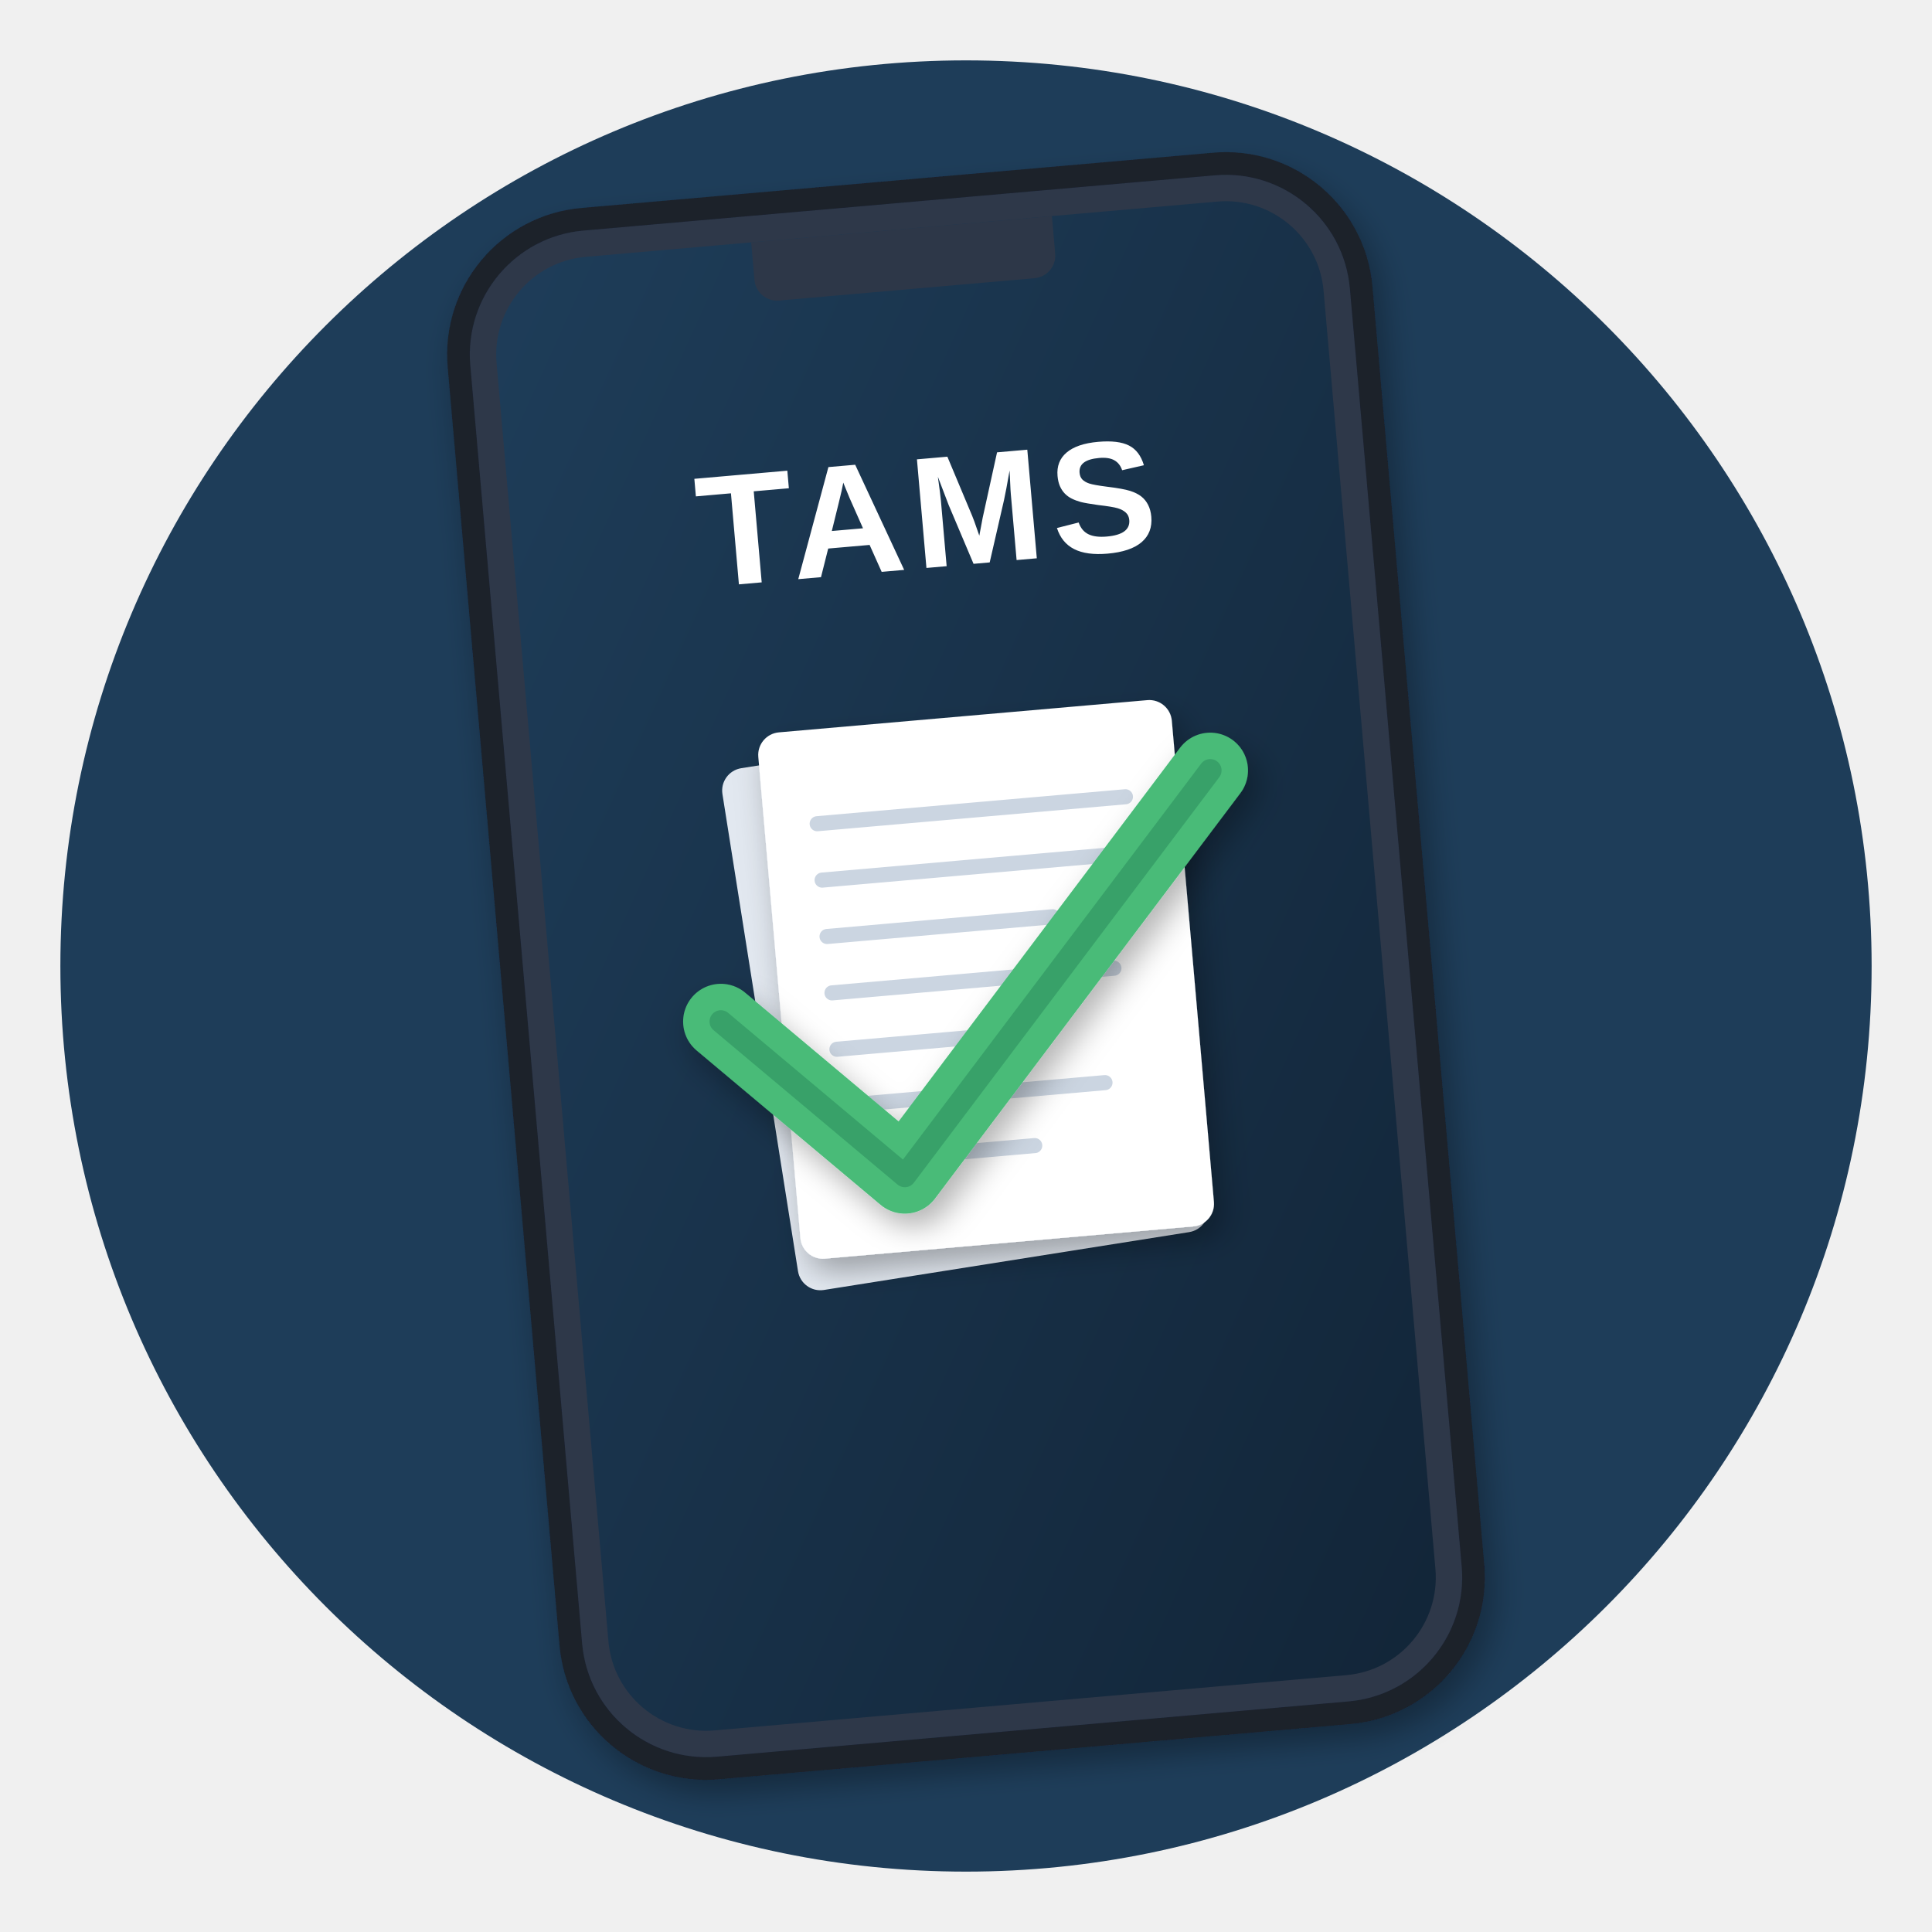
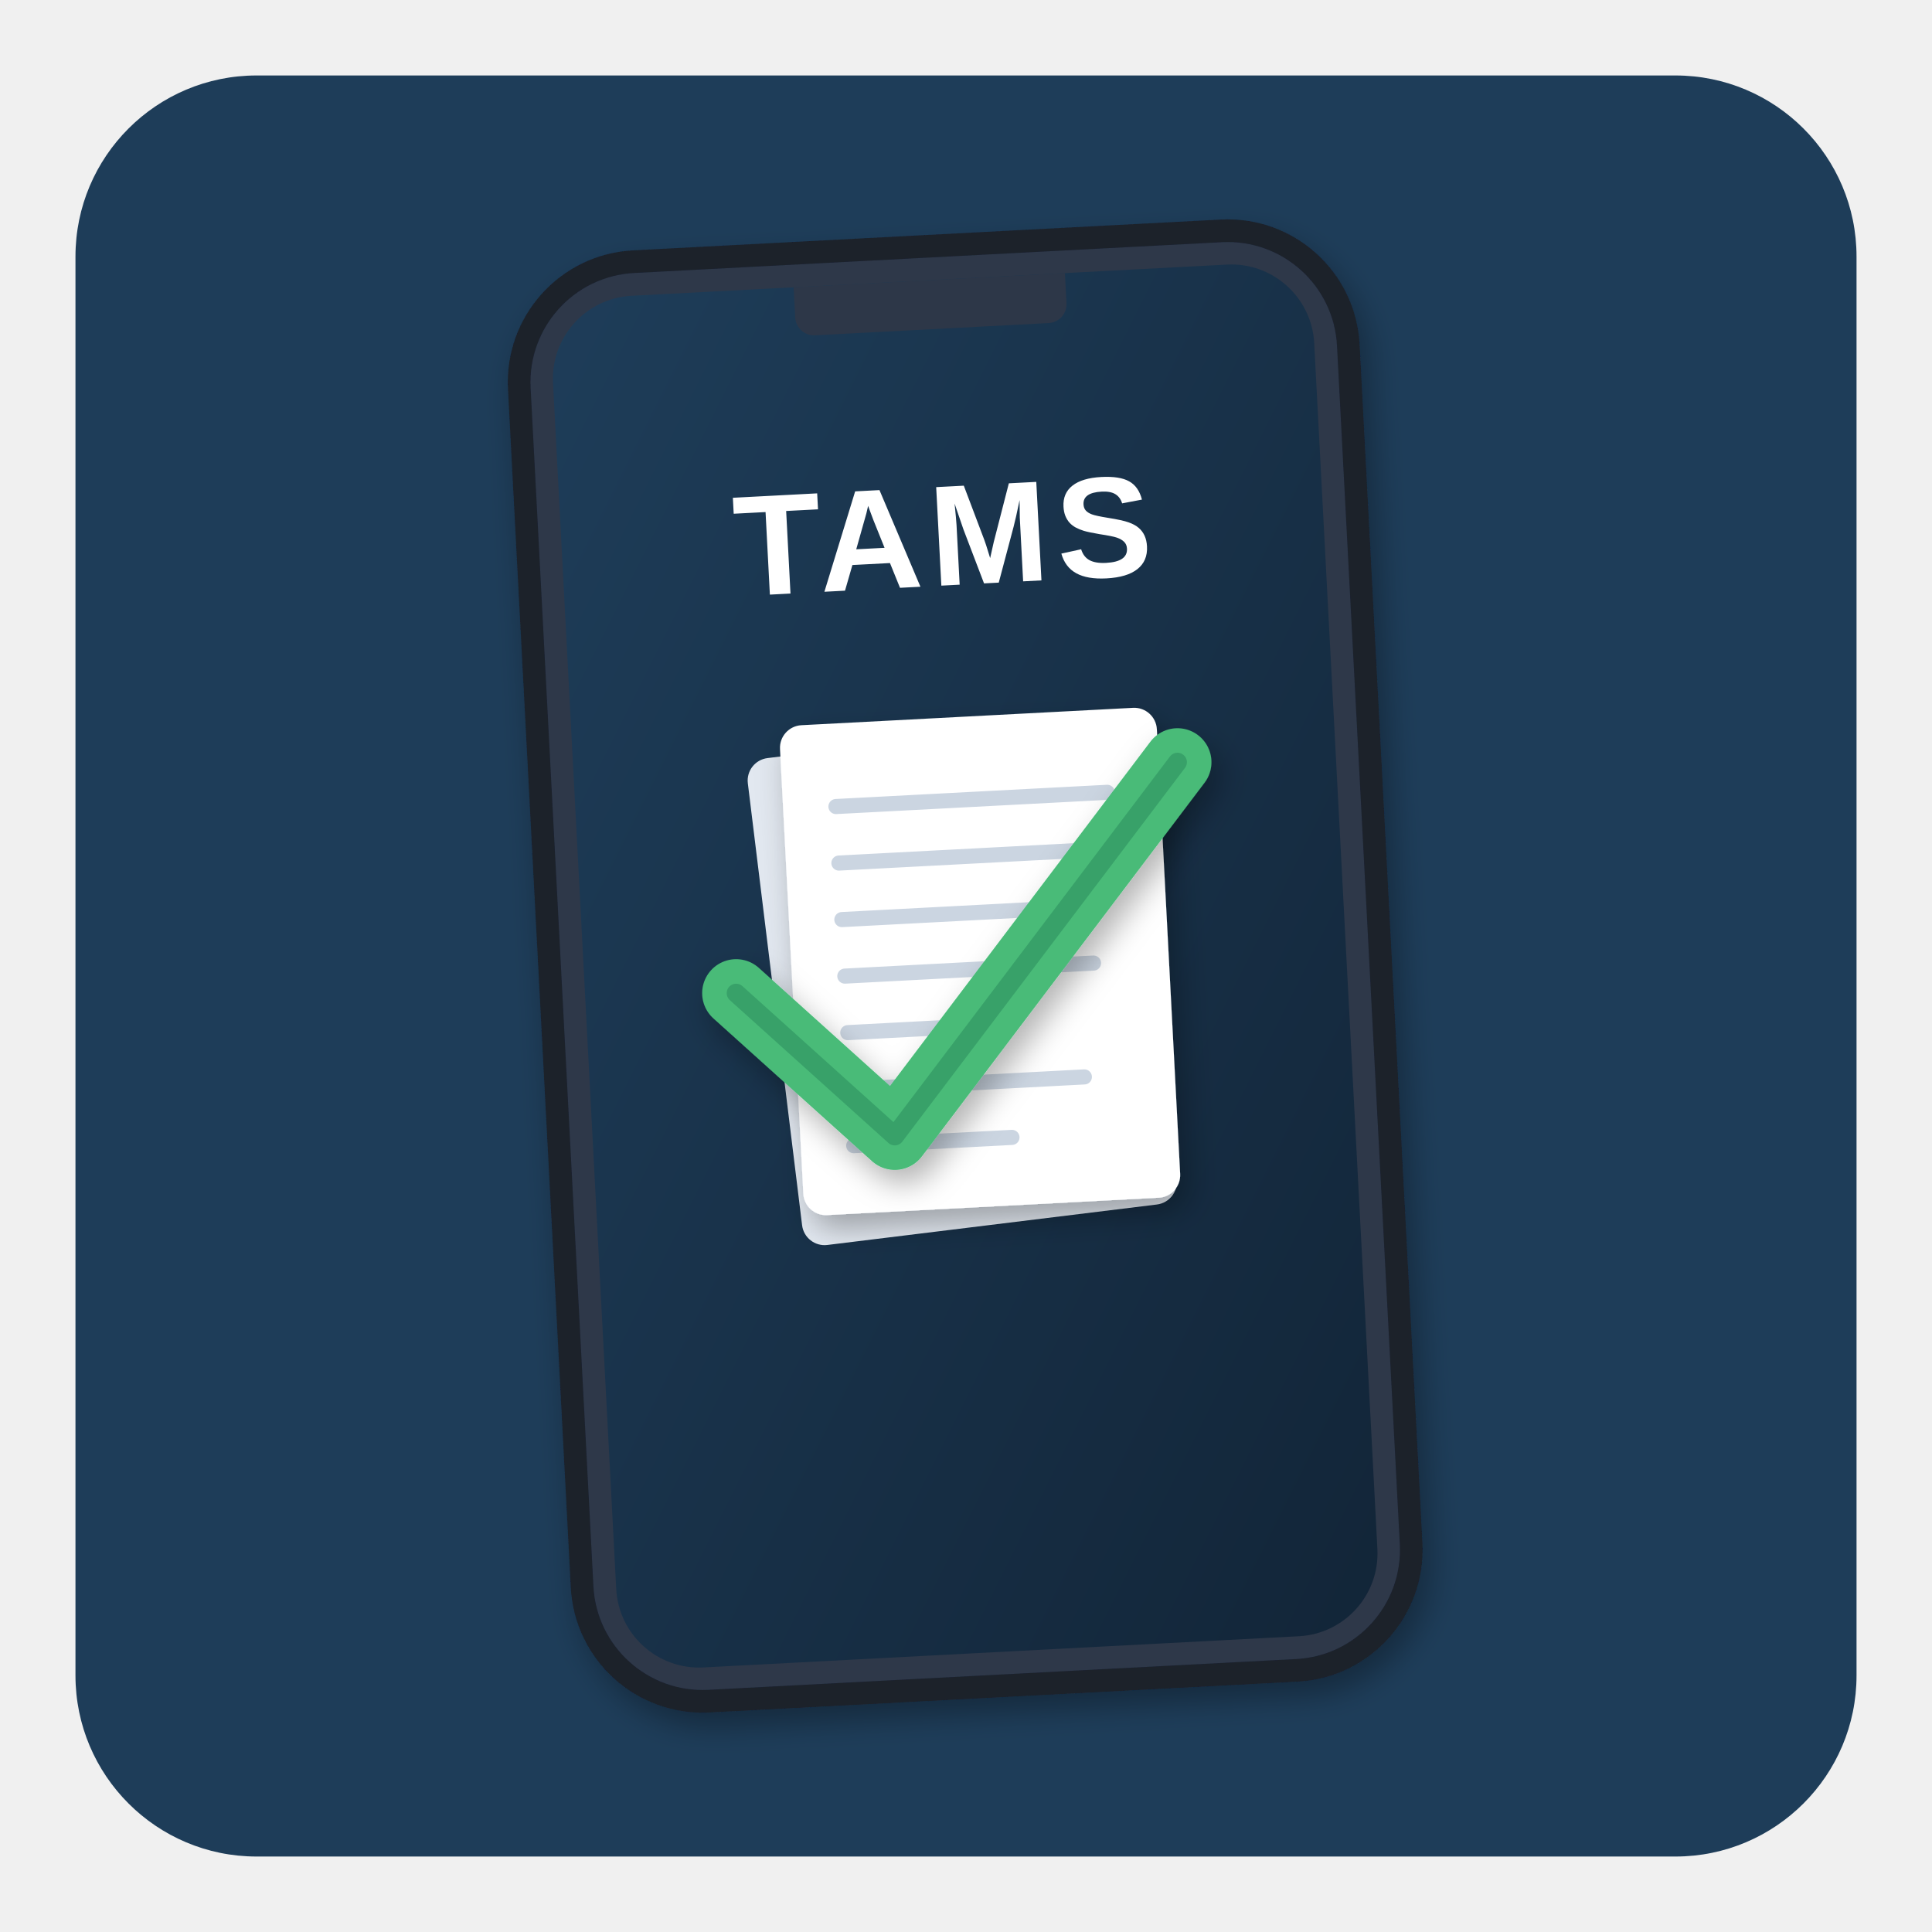
<svg xmlns="http://www.w3.org/2000/svg" viewBox="0 0 512 512" width="100%" height="100%">
  <defs>
    <linearGradient id="phoneBg" x1="0%" y1="0%" x2="100%" y2="100%">
      <stop offset="0%" stop-color="#1e3d59" />
      <stop offset="100%" stop-color="#122538" />
    </linearGradient>
    <filter id="dropShadow" x="-10%" y="-10%" width="130%" height="130%">
      <feDropShadow dx="2" dy="4" stdDeviation="4" flood-opacity="0.3" />
    </filter>
  </defs>
-   <circle cx="256" cy="256" r="240" fill="#1e3d59" />
-   <g transform="rotate(-5, 256, 256)">
-     <rect x="136" y="50" width="240" height="412" rx="36" ry="36" fill="#2d3748" stroke="#1a202c" stroke-width="6" filter="url(#dropShadow)" />
-     <rect x="146" y="60" width="220" height="392" rx="26" ry="26" fill="url(#phoneBg)" />
-     <path d="M 216 60 L 216 70 A 6 6 0 0 0 222 76 L 290 76 A 6 6 0 0 0 296 70 L 296 60 Z" fill="#2d3748" />
-     <text x="256" y="150" font-family="Arial, Helvetica, sans-serif" font-weight="900" font-size="42" fill="#ffffff" text-anchor="middle" letter-spacing="2">TAMS</text>
-     <rect x="200" y="195" width="110" height="140" rx="6" fill="#e2e8f0" transform="rotate(-4, 255, 265)" />
+   <rect x="20" y="20" width="472" height="472" rx="48" ry="48" fill="#1e3d59" />
+   <g transform="rotate(-3, 256, 260)">
+     <rect x="146" y="65" width="220" height="382" rx="32" ry="32" fill="#2d3748" stroke="#1a202c" stroke-width="6" filter="url(#dropShadow)" />
+     <rect x="155" y="74" width="202" height="364" rx="22" ry="22" fill="url(#phoneBg)" />
+     <path d="M 220 74 L 220 82 A 5 5 0 0 0 225 87 L 287 87 A 5 5 0 0 0 292 82 L 292 74 Z" fill="#2d3748" />
+     <text x="256" y="155" font-family="Arial, Helvetica, sans-serif" font-weight="900" font-size="38" fill="#ffffff" text-anchor="middle" letter-spacing="2">TAMS</text>
+     <rect x="205" y="195" width="100" height="130" rx="6" fill="#e2e8f0" transform="rotate(-4, 255, 260)" />
    <g transform="translate(0, 0)">
-       <rect x="206" y="190" width="110" height="140" rx="6" fill="#ffffff" filter="url(#dropShadow)" />
-       <line x1="220" y1="215" x2="302" y2="215" stroke="#cbd5e1" stroke-width="4" stroke-linecap="round" />
-       <line x1="220" y1="230" x2="302" y2="230" stroke="#cbd5e1" stroke-width="4" stroke-linecap="round" />
-       <line x1="220" y1="245" x2="280" y2="245" stroke="#cbd5e1" stroke-width="4" stroke-linecap="round" />
-       <line x1="220" y1="260" x2="295" y2="260" stroke="#cbd5e1" stroke-width="4" stroke-linecap="round" />
-       <line x1="220" y1="275" x2="260" y2="275" stroke="#cbd5e1" stroke-width="4" stroke-linecap="round" />
-       <line x1="220" y1="290" x2="290" y2="290" stroke="#cbd5e1" stroke-width="4" stroke-linecap="round" />
-       <line x1="220" y1="305" x2="270" y2="305" stroke="#cbd5e1" stroke-width="4" stroke-linecap="round" />
+       <rect x="210" y="190" width="100" height="130" rx="6" fill="#ffffff" filter="url(#dropShadow)" />
+       <line x1="224" y1="212" x2="296" y2="212" stroke="#cbd5e1" stroke-width="4" stroke-linecap="round" />
+       <line x1="224" y1="227" x2="296" y2="227" stroke="#cbd5e1" stroke-width="4" stroke-linecap="round" />
+       <line x1="224" y1="242" x2="276" y2="242" stroke="#cbd5e1" stroke-width="4" stroke-linecap="round" />
+       <line x1="224" y1="257" x2="290" y2="257" stroke="#cbd5e1" stroke-width="4" stroke-linecap="round" />
+       <line x1="224" y1="272" x2="260" y2="272" stroke="#cbd5e1" stroke-width="4" stroke-linecap="round" />
+       <line x1="224" y1="287" x2="286" y2="287" stroke="#cbd5e1" stroke-width="4" stroke-linecap="round" />
+       <line x1="224" y1="302" x2="266" y2="302" stroke="#cbd5e1" stroke-width="4" stroke-linecap="round" />
    </g>
-     <path d="M 190 265 L 235 310 L 325 210" fill="none" stroke="#48bb78" stroke-width="20" stroke-linecap="round" stroke-linejoin="round" filter="url(#dropShadow)" />
-     <path d="M 190 265 L 235 310 L 325 210" fill="none" stroke="#38a169" stroke-width="6" stroke-linecap="round" stroke-linejoin="round" />
+     <path d="M 195 260 L 235 300 L 315 205" fill="none" stroke="#48bb78" stroke-width="18" stroke-linecap="round" stroke-linejoin="round" filter="url(#dropShadow)" />
+     <path d="M 195 260 L 235 300 L 315 205" fill="none" stroke="#38a169" stroke-width="5" stroke-linecap="round" stroke-linejoin="round" />
  </g>
</svg>
